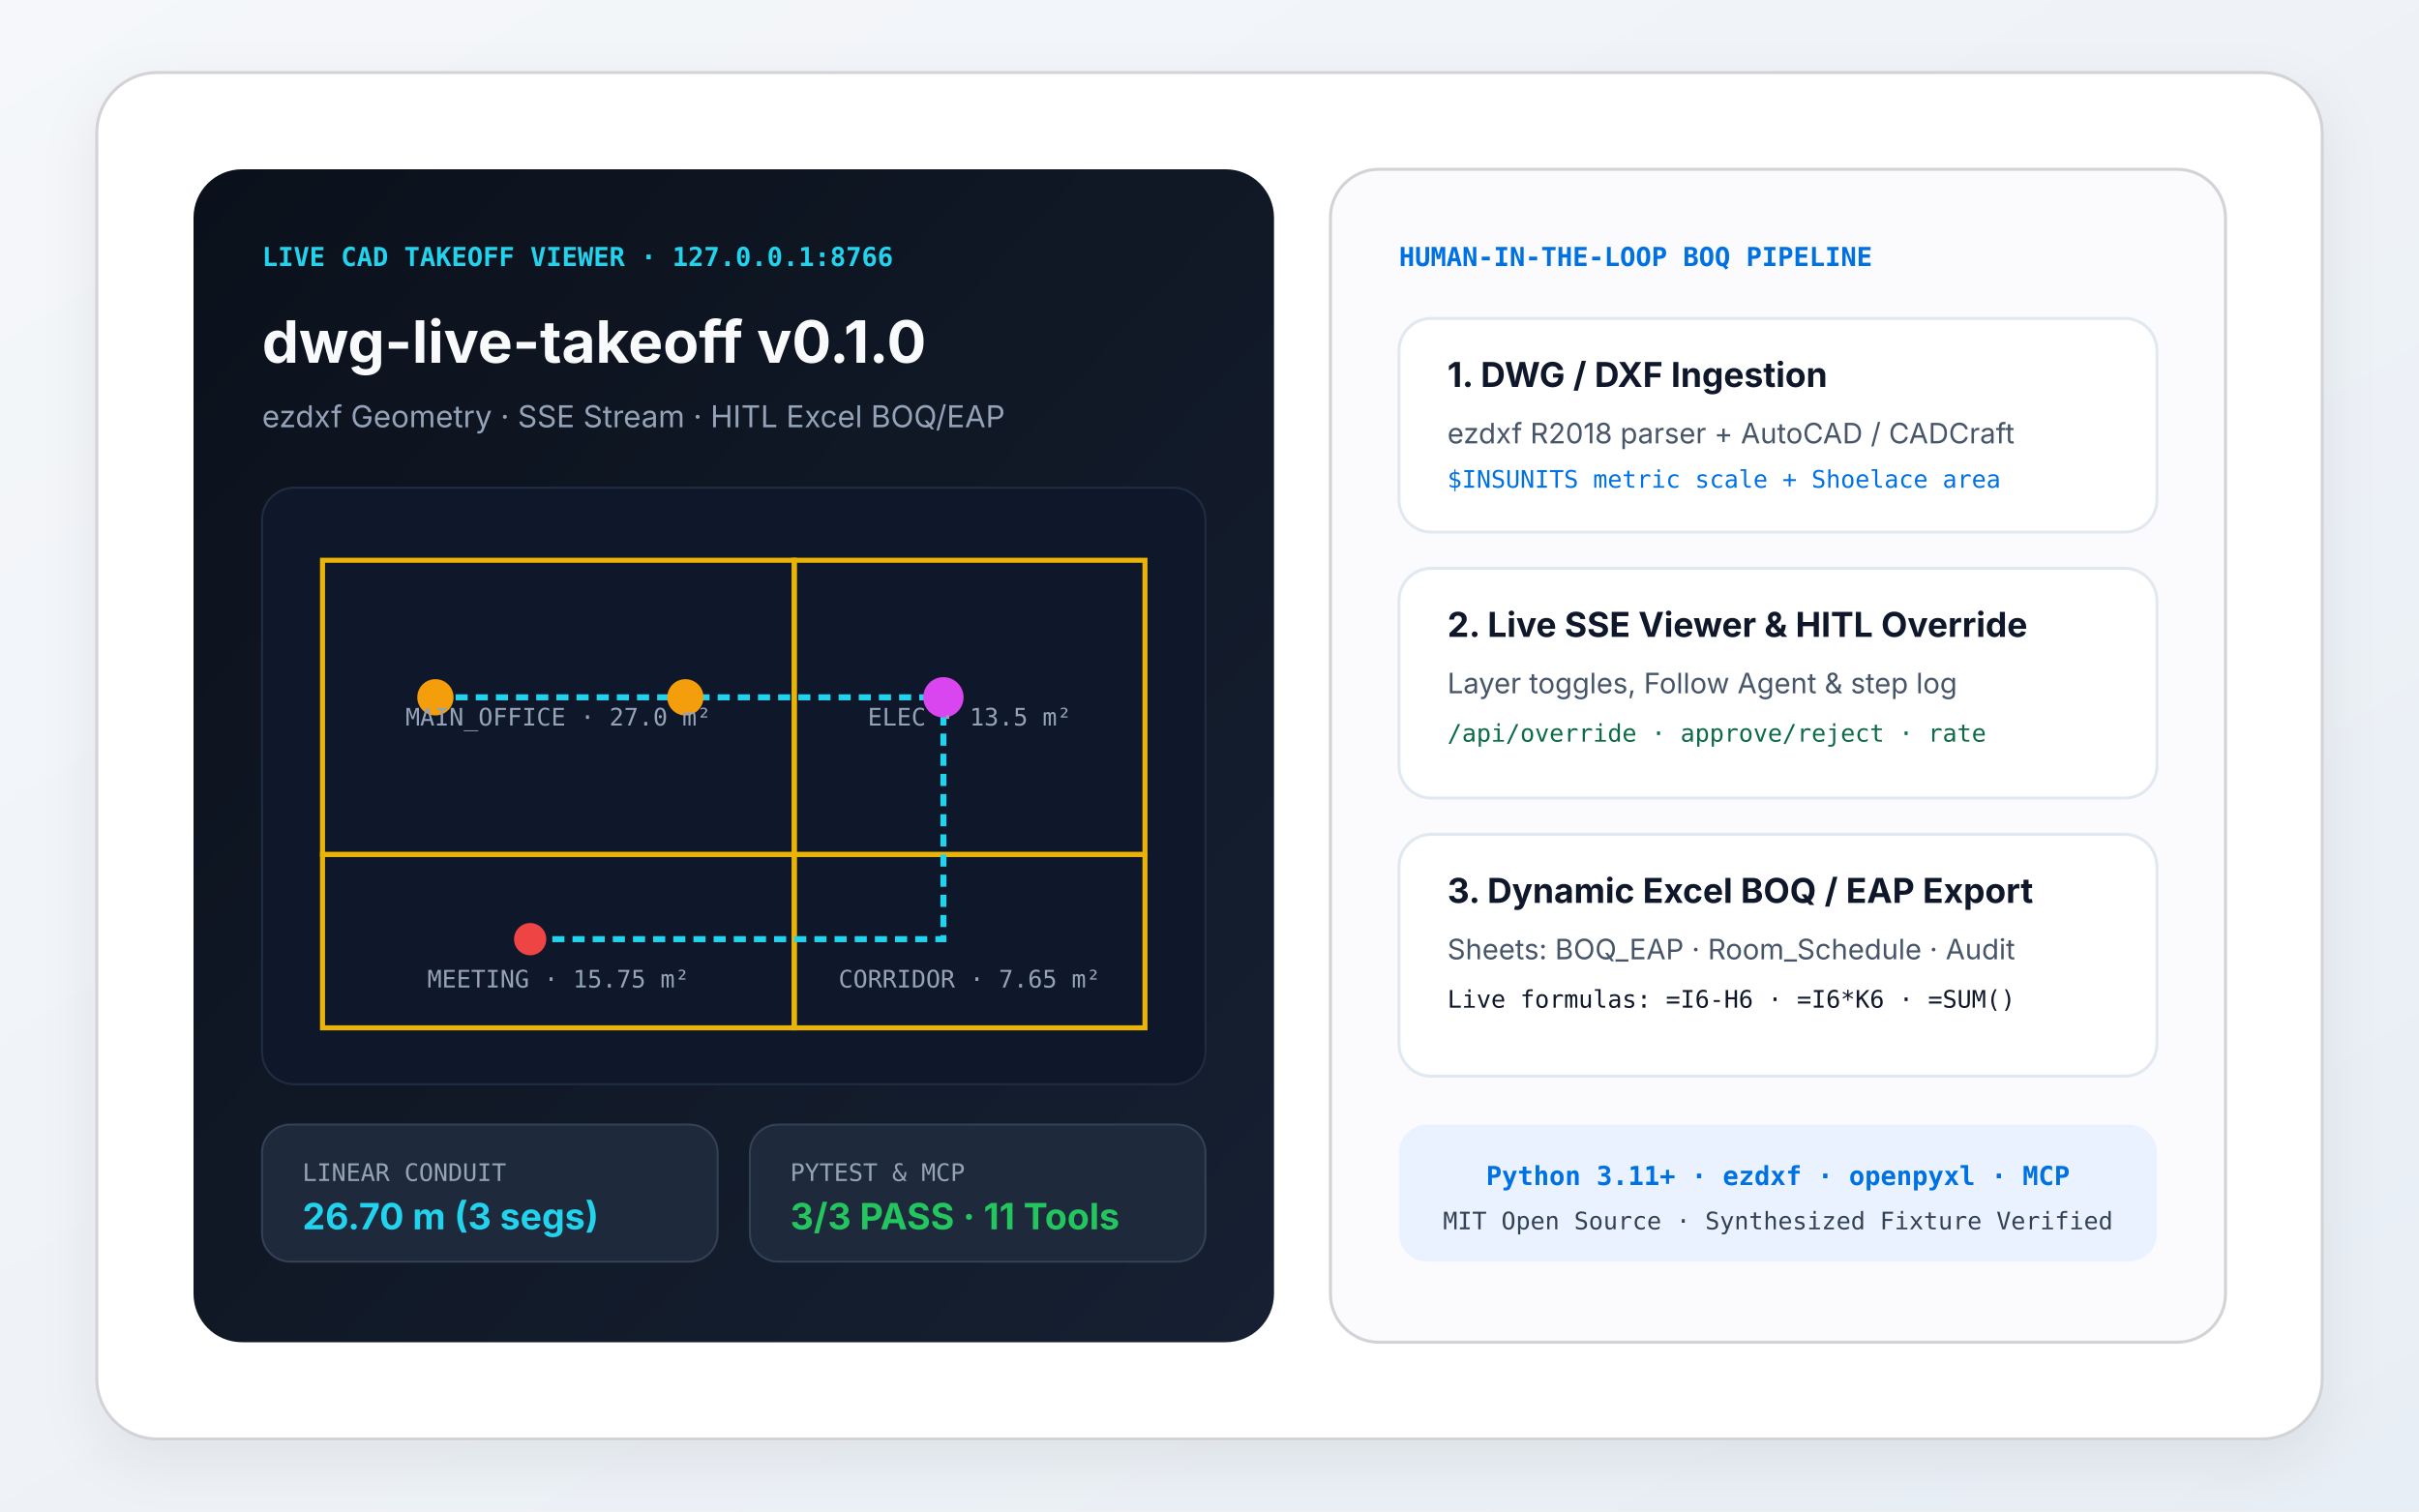
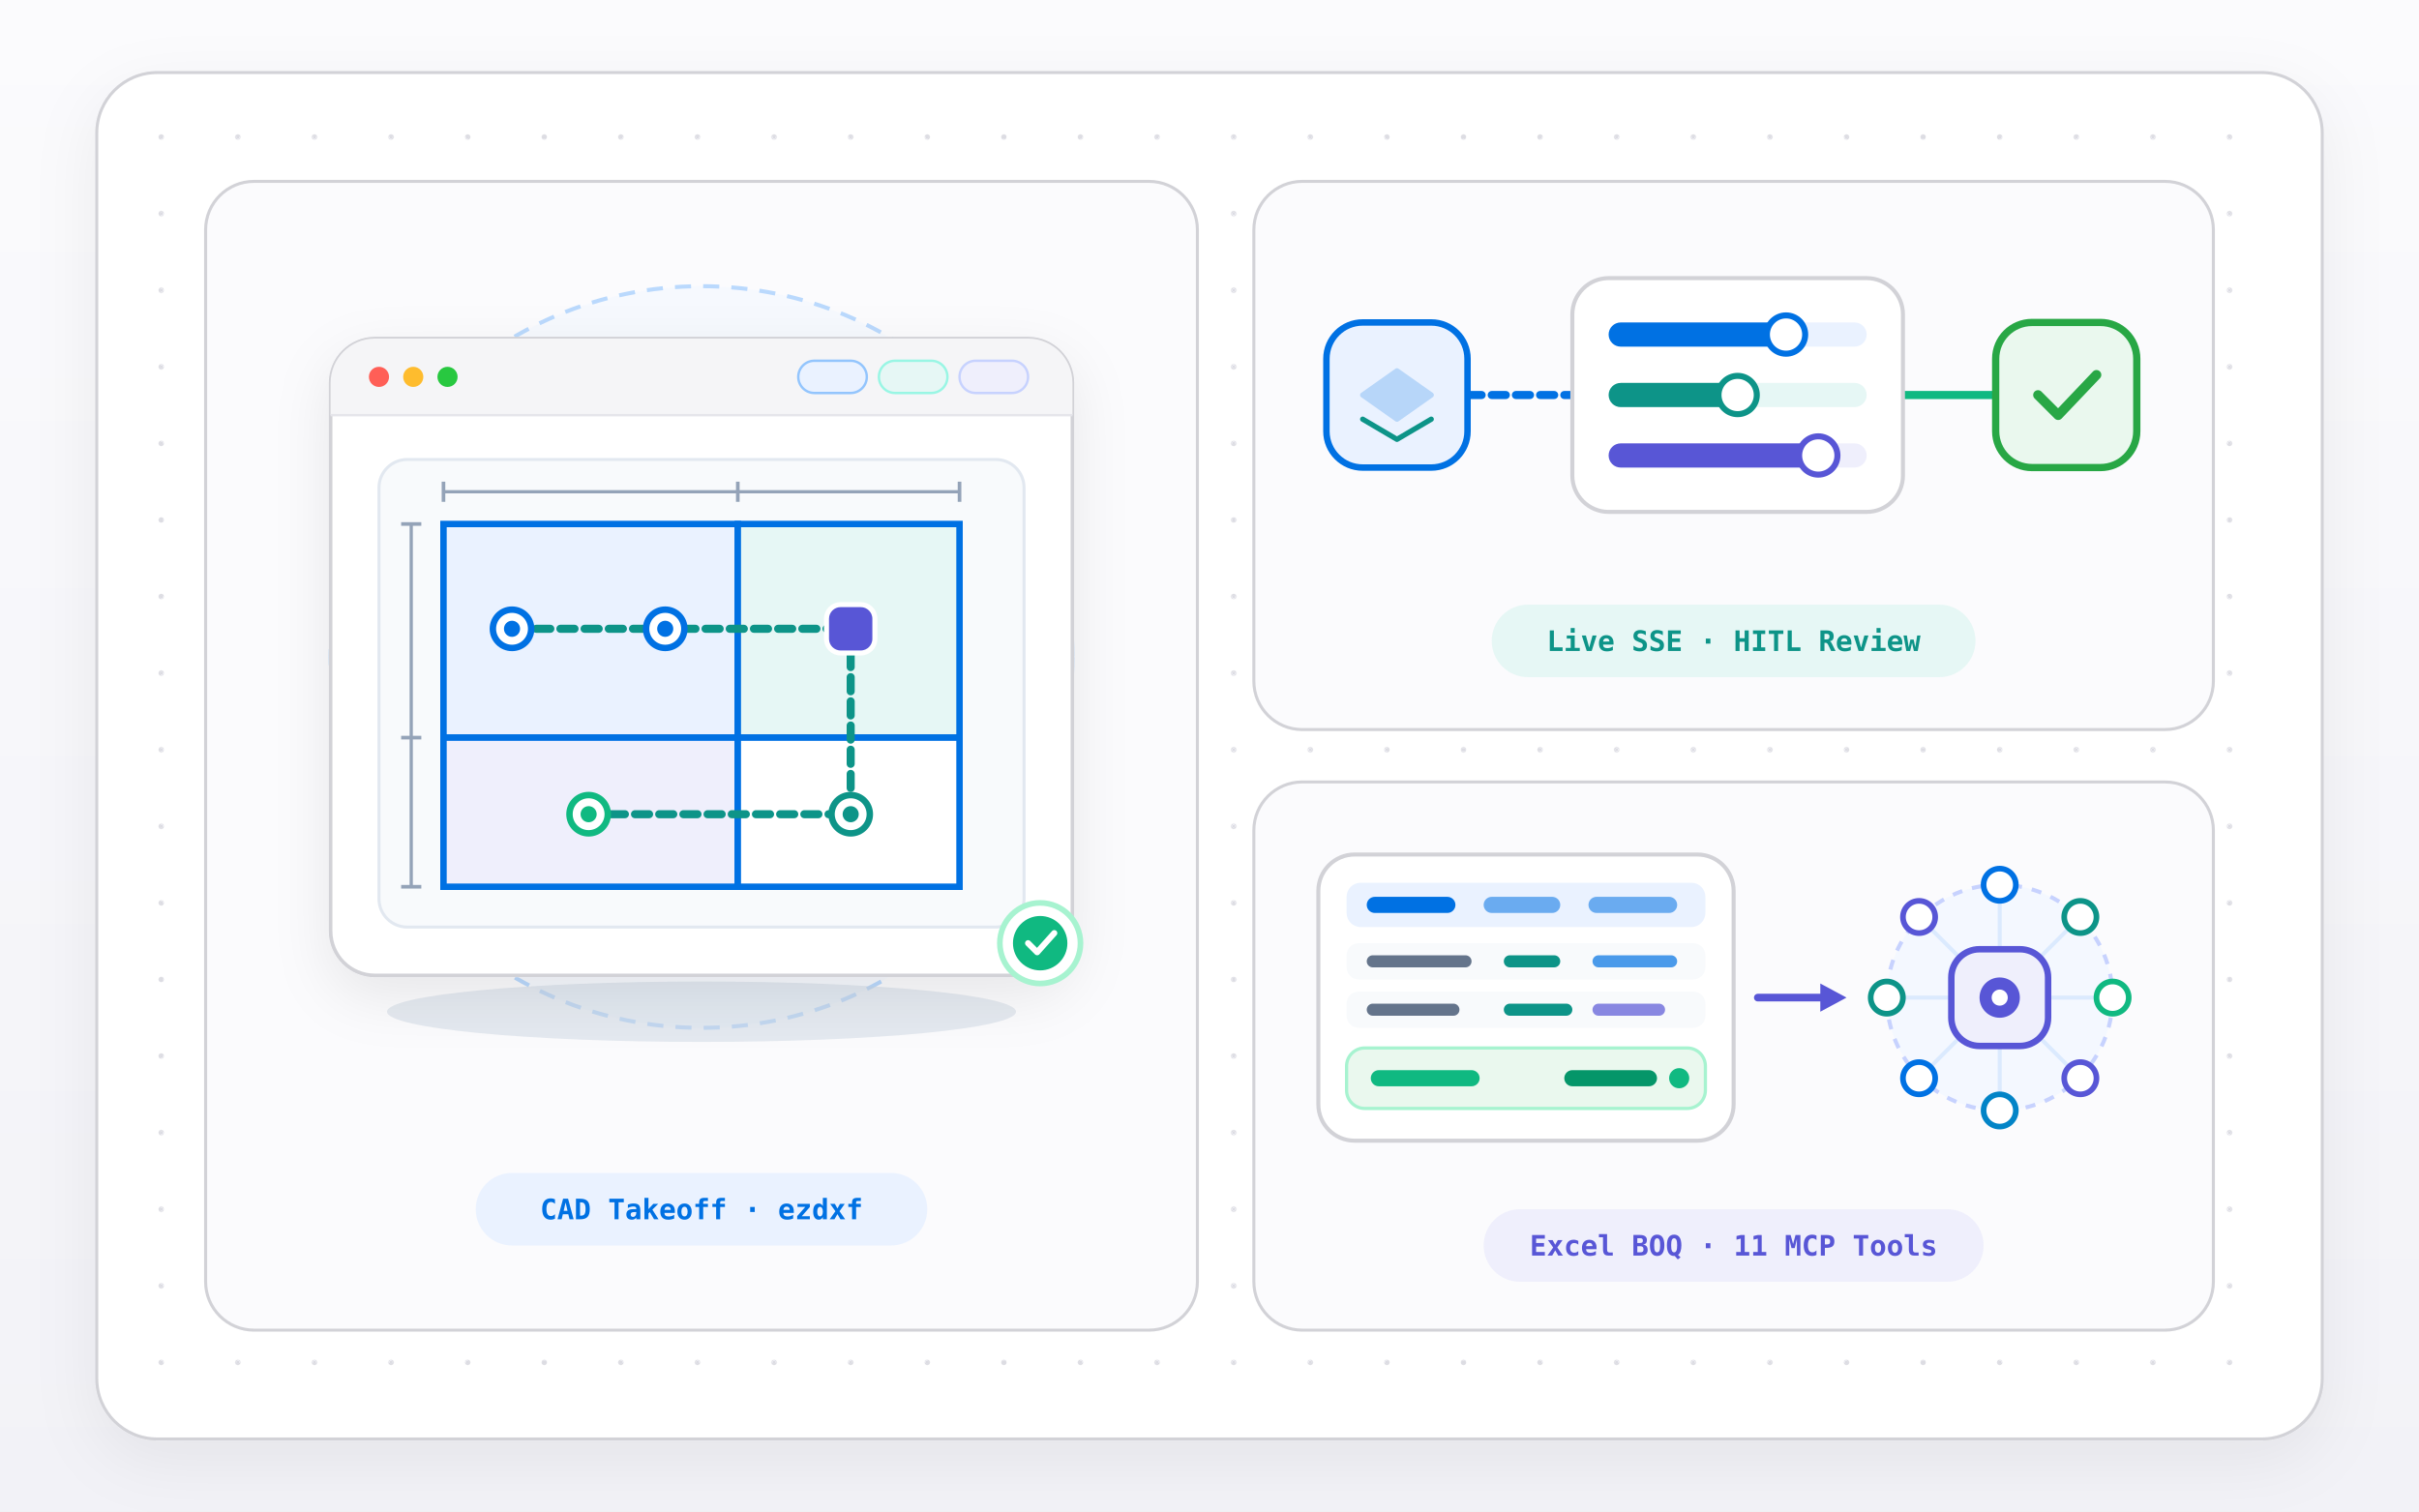
- <svg xmlns="http://www.w3.org/2000/svg" viewBox="0 0 1200 750" width="1200" height="750" role="img" aria-label="Live DWG/DXF Quantity Takeoff Studio architectural preview">
+ <svg xmlns="http://www.w3.org/2000/svg" viewBox="0 0 1200 750" width="1200" height="750" role="img" aria-label="Live DWG DXF Quantity Takeoff Studio Apple-studio illustration featuring a light CAD architectural floorplan blueprint with orthogonal conduit run, live SSE HITL override sliders, and Excel BOQ with 11-tool MCP hub">
  <defs>
-     <linearGradient id="bg" x1="0" y1="0" x2="1" y2="1">
-       <stop offset="0%" stop-color="#f5f7fa" />
-       <stop offset="100%" stop-color="#e8eef5" />
+     <linearGradient id="bgGradOuter" x1="0" y1="0" x2="0" y2="1">
+       <stop offset="0%" stop-color="#fbfbfd" />
+       <stop offset="100%" stop-color="#f2f2f7" />
    </linearGradient>
-     <linearGradient id="navy" x1="0" y1="0" x2="1" y2="1">
-       <stop offset="0%" stop-color="#0b111b" />
-       <stop offset="100%" stop-color="#162032" />
+     <filter id="softShadowOuter" x="-8%" y="-8%" width="116%" height="120%">
+       <feDropShadow dx="0" dy="10" stdDeviation="16" flood-color="#000000" flood-opacity="0.06" />
+     </filter>
+     <filter id="chipShadow" x="-16%" y="-16%" width="132%" height="138%">
+       <feDropShadow dx="0" dy="10" stdDeviation="12" flood-color="#0f172a" flood-opacity="0.10" />
+     </filter>
+     <filter id="nodeShadow" x="-18%" y="-18%" width="136%" height="142%">
+       <feDropShadow dx="0" dy="4" stdDeviation="6" flood-color="#0f172a" flood-opacity="0.07" />
+     </filter>
+     <pattern id="studioDots" x="61" y="49" width="38" height="38" patternUnits="userSpaceOnUse">
+       <circle cx="19" cy="19" r="1.35" fill="#dcdce2" />
+     </pattern>
+     <clipPath id="outerCardClip">
+       <rect x="64" y="52" width="1072" height="646" rx="22" />
+     </clipPath>
+     <linearGradient id="substrateGrad" x1="0" y1="0" x2="1" y2="1">
+       <stop offset="0%" stop-color="#ffffff" />
+       <stop offset="55%" stop-color="#f1f5f9" />
+       <stop offset="100%" stop-color="#e2e8f0" />
    </linearGradient>
-     <filter id="sh" x="-6%" y="-6%" width="112%" height="116%">
-       <feDropShadow dx="0" dy="10" stdDeviation="14" flood-color="#0f172a" flood-opacity="0.07" />
+     <linearGradient id="dieSapphire" x1="0" y1="0" x2="1" y2="1">
+       <stop offset="0%" stop-color="#1e3a5f" />
+       <stop offset="48%" stop-color="#172554" />
+       <stop offset="100%" stop-color="#0f172a" />
+     </linearGradient>
+     <linearGradient id="dieSpecular" x1="0" y1="0" x2="0.85" y2="1">
+       <stop offset="0%" stop-color="#ffffff" stop-opacity="0.24" />
+       <stop offset="55%" stop-color="#7dd3fc" stop-opacity="0.06" />
+       <stop offset="100%" stop-color="#ffffff" stop-opacity="0.0" />
+     </linearGradient>
+     <linearGradient id="emeraldSeal" x1="0" y1="0" x2="0.8" y2="1">
+       <stop offset="0%" stop-color="#34d399" />
+       <stop offset="55%" stop-color="#10b981" />
+       <stop offset="100%" stop-color="#059669" />
+     </linearGradient>
+     <linearGradient id="glassBevel" x1="0" y1="0" x2="0" y2="1">
+       <stop offset="0%" stop-color="#ffffff" stop-opacity="0.34" />
+       <stop offset="100%" stop-color="#ffffff" stop-opacity="0.02" />
+     </linearGradient>
+     <filter id="docShadow" x="-14%" y="-14%" width="128%" height="132%">
+       <feDropShadow dx="0" dy="10" stdDeviation="14" flood-color="#0f172a" flood-opacity="0.08" />
    </filter>
  </defs>
-   <rect width="1200" height="750" fill="url(#bg)" />
-   <rect x="48" y="36" width="1104" height="678" rx="30" fill="#ffffff" stroke="#d2d2d7" stroke-width="1.5" filter="url(#sh)" />
+   <rect width="1200" height="750" fill="url(#bgGradOuter)" />
+   <rect x="48" y="36" width="1104" height="678" rx="30" fill="#ffffff" stroke="#d2d2d7" stroke-width="1.5" filter="url(#softShadowOuter)" />
+   <rect x="64" y="52" width="1072" height="646" rx="22" fill="url(#studioDots)" clip-path="url(#outerCardClip)" />
  <g transform="translate(48, 36)">
-     <rect x="48" y="48" width="536" height="582" rx="24" fill="url(#navy)" />
-     <text x="82" y="96" font-family="SF Mono, ui-monospace, monospace" font-size="13" font-weight="700" fill="#22d3ee">LIVE CAD TAKEOFF VIEWER · 127.0.0.1:8766</text>
-     <text x="82" y="144" font-family="Inter, system-ui, sans-serif" font-size="29" font-weight="700" fill="#f8fafc">dwg-live-takeoff v0.1.0</text>
-     <text x="82" y="176" font-family="Inter, system-ui, sans-serif" font-size="15" fill="#94a3b8">ezdxf Geometry · SSE Stream · HITL Excel BOQ/EAP</text>
-     <rect x="82" y="206" width="468" height="296" rx="16" fill="#0f172a" stroke="#1f2d42" />
-     <rect x="112" y="242" width="234" height="146" fill="none" stroke="#eab308" stroke-width="2.5" />
-     <rect x="346" y="242" width="174" height="146" fill="none" stroke="#eab308" stroke-width="2.5" />
-     <rect x="112" y="388" width="234" height="86" fill="none" stroke="#eab308" stroke-width="2.5" />
-     <rect x="346" y="388" width="174" height="86" fill="none" stroke="#eab308" stroke-width="2.5" />
-     <path d="M168 310 L292 310 L420 310 L420 430 L215 430" fill="none" stroke="#22d3ee" stroke-width="3" stroke-dasharray="6 4" />
-     <circle cx="168" cy="310" r="9" fill="#f59e0b" />
-     <circle cx="292" cy="310" r="9" fill="#f59e0b" />
-     <circle cx="420" cy="310" r="10" fill="#d946ef" />
-     <circle cx="215" cy="430" r="8" fill="#ef4444" />
-     <text x="229" y="324" text-anchor="middle" font-family="SF Mono, monospace" font-size="12" fill="#94a3b8">MAIN_OFFICE · 27.0 m²</text>
-     <text x="433" y="324" text-anchor="middle" font-family="SF Mono, monospace" font-size="12" fill="#94a3b8">ELEC · 13.5 m²</text>
-     <text x="229" y="454" text-anchor="middle" font-family="SF Mono, monospace" font-size="12" fill="#94a3b8">MEETING · 15.75 m²</text>
-     <text x="433" y="454" text-anchor="middle" font-family="SF Mono, monospace" font-size="12" fill="#94a3b8">CORRIDOR · 7.65 m²</text>
-     <rect x="82" y="522" width="226" height="68" rx="14" fill="#1e293b" stroke="#334155" />
-     <text x="102" y="550" font-family="SF Mono, monospace" font-size="12" fill="#94a3b8">LINEAR CONDUIT</text>
-     <text x="102" y="574" font-family="Inter, system-ui, sans-serif" font-size="18" font-weight="700" fill="#22d3ee">26.70 m (3 segs)</text>
-     <rect x="324" y="522" width="226" height="68" rx="14" fill="#1e293b" stroke="#334155" />
-     <text x="344" y="550" font-family="SF Mono, monospace" font-size="12" fill="#94a3b8">PYTEST &amp; MCP</text>
-     <text x="344" y="574" font-family="Inter, system-ui, sans-serif" font-size="18" font-weight="700" fill="#22c55e">3/3 PASS · 11 Tools</text>
-     <rect x="612" y="48" width="444" height="582" rx="24" fill="#fbfbfd" stroke="#d2d2d7" stroke-width="1.5" />
-     <text x="646" y="96" font-family="SF Mono, ui-monospace, monospace" font-size="13" font-weight="700" fill="#0071e3">HUMAN-IN-THE-LOOP BOQ PIPELINE</text>
-     <rect x="646" y="122" width="376" height="106" rx="16" fill="#ffffff" stroke="#e2e8f0" stroke-width="1.5" />
-     <text x="670" y="156" font-family="Inter, system-ui, sans-serif" font-size="17" font-weight="700" fill="#0f172a">1. DWG / DXF Ingestion</text>
-     <text x="670" y="184" font-family="Inter, system-ui, sans-serif" font-size="14" fill="#475569">ezdxf R2018 parser + AutoCAD / CADCraft</text>
-     <text x="670" y="206" font-family="SF Mono, monospace" font-size="12" fill="#0071e3">$INSUNITS metric scale + Shoelace area</text>
-     <rect x="646" y="246" width="376" height="114" rx="16" fill="#ffffff" stroke="#e2e8f0" stroke-width="1.5" />
-     <text x="670" y="280" font-family="Inter, system-ui, sans-serif" font-size="17" font-weight="700" fill="#0f172a">2. Live SSE Viewer &amp; HITL Override</text>
-     <text x="670" y="308" font-family="Inter, system-ui, sans-serif" font-size="14" fill="#475569">Layer toggles, Follow Agent &amp; step log</text>
-     <text x="670" y="332" font-family="SF Mono, monospace" font-size="12" fill="#0b6b46">/api/override · approve/reject · rate</text>
-     <rect x="646" y="378" width="376" height="120" rx="16" fill="#ffffff" stroke="#e2e8f0" stroke-width="1.5" />
-     <text x="670" y="412" font-family="Inter, system-ui, sans-serif" font-size="17" font-weight="700" fill="#0f172a">3. Dynamic Excel BOQ / EAP Export</text>
-     <text x="670" y="440" font-family="Inter, system-ui, sans-serif" font-size="14" fill="#475569">Sheets: BOQ_EAP · Room_Schedule · Audit</text>
-     <text x="670" y="464" font-family="SF Mono, monospace" font-size="12" fill="#0f172a">Live formulas: =I6-H6 · =I6*K6 · =SUM()</text>
-     <rect x="646" y="522" width="376" height="68" rx="14" fill="#eaf2ff" />
-     <text x="834" y="552" text-anchor="middle" font-family="SF Mono, ui-monospace, monospace" font-size="13" font-weight="700" fill="#0071e3">Python 3.11+ · ezdxf · openpyxl · MCP</text>
-     <text x="834" y="574" text-anchor="middle" font-family="SF Mono, ui-monospace, monospace" font-size="12" fill="#334155">MIT Open Source · Synthesized Fixture Verified</text>
+     <rect x="54" y="54" width="492" height="570" rx="24" fill="#fbfbfd" stroke="#d2d2d7" stroke-width="1.5" />
+     <circle cx="300" cy="290" r="184" fill="#f4f8ff" opacity="0.62" stroke="#93c5fd" stroke-width="2" stroke-dasharray="8 6" />
+     <circle cx="300" cy="290" r="134" fill="#ffffff" opacity="0.78" stroke="#dbeafe" stroke-width="2" />
+     <ellipse cx="300" cy="466" rx="156" ry="15" fill="#cbd5e1" opacity="0.48" />
+     <rect x="116" y="132" width="368" height="316" rx="22" fill="#ffffff" stroke="#d2d2d7" stroke-width="1.8" filter="url(#docShadow)" />
+     <path d="M 116 154 A 22 22 0 0 1 138 132 H 462 A 22 22 0 0 1 484 154 V 170 H 116 Z" fill="#f5f5f7" />
+     <line x1="116" y1="170" x2="484" y2="170" stroke="#e5e5ea" stroke-width="1.2" />
+     <circle cx="140" cy="151" r="5" fill="#ff5f57" />
+     <circle cx="157" cy="151" r="5" fill="#febc2e" />
+     <circle cx="174" cy="151" r="5" fill="#28c840" />
+     <rect x="348" y="143" width="34" height="16" rx="8" fill="#eaf2ff" stroke="#93c5fd" stroke-width="1.2" />
+     <rect x="388" y="143" width="34" height="16" rx="8" fill="#e6f7f5" stroke="#99f6e4" stroke-width="1.2" />
+     <rect x="428" y="143" width="34" height="16" rx="8" fill="#efeffc" stroke="#c7d2fe" stroke-width="1.2" />
+     <rect x="140" y="192" width="320" height="232" rx="14" fill="#f8fafc" stroke="#e2e8f0" stroke-width="1.5" />
+     <line x1="172" y1="208" x2="428" y2="208" stroke="#94a3b8" stroke-width="1.6" />
+     <line x1="172" y1="203" x2="172" y2="213" stroke="#94a3b8" stroke-width="1.8" />
+     <line x1="318" y1="203" x2="318" y2="213" stroke="#94a3b8" stroke-width="1.8" />
+     <line x1="428" y1="203" x2="428" y2="213" stroke="#94a3b8" stroke-width="1.8" />
+     <line x1="156" y1="224" x2="156" y2="404" stroke="#94a3b8" stroke-width="1.6" />
+     <line x1="151" y1="224" x2="161" y2="224" stroke="#94a3b8" stroke-width="1.8" />
+     <line x1="151" y1="330" x2="161" y2="330" stroke="#94a3b8" stroke-width="1.8" />
+     <line x1="151" y1="404" x2="161" y2="404" stroke="#94a3b8" stroke-width="1.8" />
+     <rect x="172" y="224" width="146" height="106" fill="#eaf2ff" stroke="#0071e3" stroke-width="3.2" />
+     <rect x="318" y="224" width="110" height="106" fill="#e6f7f5" stroke="#0071e3" stroke-width="3.2" />
+     <rect x="172" y="330" width="146" height="74" fill="#efeffc" stroke="#0071e3" stroke-width="3.2" />
+     <rect x="318" y="330" width="110" height="74" fill="#ffffff" stroke="#0071e3" stroke-width="3.2" />
+     <path d="M 206 276 H 374 V 368 H 244" fill="none" stroke="#0d9488" stroke-width="4" stroke-dasharray="7 5" stroke-linecap="round" stroke-linejoin="round" />
+     <circle cx="206" cy="276" r="9.5" fill="#ffffff" stroke="#0071e3" stroke-width="3.2" />
+     <circle cx="206" cy="276" r="4" fill="#0071e3" />
+     <circle cx="282" cy="276" r="9.5" fill="#ffffff" stroke="#0071e3" stroke-width="3.2" />
+     <circle cx="282" cy="276" r="4" fill="#0071e3" />
+     <rect x="362" y="264" width="24" height="24" rx="7" fill="#5856d6" stroke="#ffffff" stroke-width="2.5" />
+     <circle cx="374" cy="368" r="9.5" fill="#ffffff" stroke="#0d9488" stroke-width="3.2" />
+     <circle cx="374" cy="368" r="4" fill="#0d9488" />
+     <circle cx="244" cy="368" r="9.5" fill="#ffffff" stroke="#10b981" stroke-width="3.2" />
+     <circle cx="244" cy="368" r="4" fill="#10b981" />
+     <circle cx="468" cy="432" r="20" fill="#ffffff" stroke="#a7f3d0" stroke-width="2.8" />
+     <circle cx="468" cy="432" r="13.5" fill="#10b981" />
+     <path d="M 462 432 L 466.5 436.5 L 475 427" fill="none" stroke="#ffffff" stroke-width="3" stroke-linecap="round" stroke-linejoin="round" />
+     <rect x="188" y="546" width="224" height="36" rx="18" fill="#eaf2ff" />
+     <text x="300" y="569" text-anchor="middle" font-family="SF Mono, ui-monospace, monospace" font-size="14" font-weight="700" fill="#0071e3">CAD Takeoff · ezdxf</text>
+     <rect x="574" y="54" width="476" height="272" rx="24" fill="#fbfbfd" stroke="#d2d2d7" stroke-width="1.5" />
+     <line x1="680" y1="160" x2="732" y2="160" stroke="#0071e3" stroke-width="4" stroke-dasharray="7 5" stroke-linecap="round" />
+     <line x1="896" y1="160" x2="942" y2="160" stroke="#10b981" stroke-width="4" stroke-linecap="round" />
+     <rect x="610" y="124" width="70" height="72" rx="18" fill="#eaf2ff" stroke="#0071e3" stroke-width="3.2" />
+     <path d="M 628 160 L 645 148 L 662 160 L 645 172 Z" fill="#0071e3" opacity="0.22" stroke="#0071e3" stroke-width="2.6" stroke-linejoin="round" />
+     <path d="M 628 172 L 645 182 L 662 172" fill="none" stroke="#0d9488" stroke-width="2.6" stroke-linecap="round" stroke-linejoin="round" />
+     <rect x="732" y="102" width="164" height="116" rx="18" fill="#ffffff" stroke="#d2d2d7" stroke-width="2" />
+     <rect x="750" y="124" width="128" height="12" rx="6" fill="#eaf2ff" />
+     <rect x="750" y="124" width="88" height="12" rx="6" fill="#0071e3" />
+     <circle cx="838" cy="130" r="9.5" fill="#ffffff" stroke="#0071e3" stroke-width="3" />
+     <rect x="750" y="154" width="128" height="12" rx="6" fill="#e6f7f5" />
+     <rect x="750" y="154" width="64" height="12" rx="6" fill="#0d9488" />
+     <circle cx="814" cy="160" r="9.5" fill="#ffffff" stroke="#0d9488" stroke-width="3" />
+     <rect x="750" y="184" width="128" height="12" rx="6" fill="#efeffc" />
+     <rect x="750" y="184" width="104" height="12" rx="6" fill="#5856d6" />
+     <circle cx="854" cy="190" r="9.5" fill="#ffffff" stroke="#5856d6" stroke-width="3" />
+     <rect x="942" y="124" width="70" height="72" rx="18" fill="#eaf8ee" stroke="#28a745" stroke-width="3.6" />
+     <path d="M 963 160 L 973 170 L 992 150" fill="none" stroke="#28a745" stroke-width="4.8" stroke-linecap="round" stroke-linejoin="round" />
+     <rect x="692" y="264" width="240" height="36" rx="18" fill="#e6f7f5" />
+     <text x="812" y="287" text-anchor="middle" font-family="SF Mono, ui-monospace, monospace" font-size="14" font-weight="700" fill="#0d9488">Live SSE · HITL Review</text>
+     <rect x="574" y="352" width="476" height="272" rx="24" fill="#fbfbfd" stroke="#d2d2d7" stroke-width="1.5" />
+     <rect x="606" y="388" width="206" height="142" rx="18" fill="#ffffff" stroke="#d2d2d7" stroke-width="2" />
+     <rect x="620" y="402" width="178" height="22" rx="7" fill="#eaf2ff" />
+     <rect x="630" y="409" width="44" height="8" rx="4" fill="#0071e3" />
+     <rect x="688" y="409" width="38" height="8" rx="4" fill="#0071e3" opacity="0.55" />
+     <rect x="740" y="409" width="44" height="8" rx="4" fill="#0071e3" opacity="0.55" />
+     <rect x="620" y="432" width="178" height="18" rx="6" fill="#f8fafc" />
+     <rect x="630" y="438" width="52" height="6" rx="3" fill="#64748b" />
+     <rect x="698" y="438" width="28" height="6" rx="3" fill="#0d9488" />
+     <rect x="742" y="438" width="42" height="6" rx="3" fill="#0071e3" opacity="0.7" />
+     <rect x="620" y="456" width="178" height="18" rx="6" fill="#f8fafc" />
+     <rect x="630" y="462" width="46" height="6" rx="3" fill="#64748b" />
+     <rect x="698" y="462" width="34" height="6" rx="3" fill="#0d9488" />
+     <rect x="742" y="462" width="36" height="6" rx="3" fill="#5856d6" opacity="0.7" />
+     <rect x="620" y="484" width="178" height="30" rx="9" fill="#eaf8ee" stroke="#a7f3d0" stroke-width="1.6" />
+     <rect x="632" y="495" width="54" height="8" rx="4" fill="#10b981" />
+     <rect x="728" y="495" width="46" height="8" rx="4" fill="#059669" />
+     <circle cx="785" cy="499" r="5" fill="#10b981" />
+     <line x1="824" y1="459" x2="858" y2="459" stroke="#5856d6" stroke-width="3.8" stroke-linecap="round" />
+     <polygon points="855,452 868,459 855,466" fill="#5856d6" />
+     <circle cx="944" cy="459" r="56" fill="#f4f8ff" stroke="#c7d2fe" stroke-width="2" stroke-dasharray="5 5" />
+     <line x1="944" y1="403" x2="944" y2="515" stroke="#dbeafe" stroke-width="2" />
+     <line x1="888" y1="459" x2="1000" y2="459" stroke="#dbeafe" stroke-width="2" />
+     <line x1="905" y1="420" x2="983" y2="498" stroke="#dbeafe" stroke-width="2" />
+     <line x1="983" y1="420" x2="905" y2="498" stroke="#dbeafe" stroke-width="2" />
+     <circle cx="944" cy="403" r="8" fill="#ffffff" stroke="#0071e3" stroke-width="2.8" />
+     <circle cx="984" cy="419" r="8" fill="#ffffff" stroke="#0d9488" stroke-width="2.8" />
+     <circle cx="1000" cy="459" r="8" fill="#ffffff" stroke="#10b981" stroke-width="2.8" />
+     <circle cx="984" cy="499" r="8" fill="#ffffff" stroke="#5856d6" stroke-width="2.8" />
+     <circle cx="944" cy="515" r="8" fill="#ffffff" stroke="#0284c7" stroke-width="2.8" />
+     <circle cx="904" cy="499" r="8" fill="#ffffff" stroke="#0071e3" stroke-width="2.8" />
+     <circle cx="888" cy="459" r="8" fill="#ffffff" stroke="#0d9488" stroke-width="2.8" />
+     <circle cx="904" cy="419" r="8" fill="#ffffff" stroke="#5856d6" stroke-width="2.8" />
+     <rect x="920" y="435" width="48" height="48" rx="14" fill="#efeffc" stroke="#5856d6" stroke-width="3.2" />
+     <circle cx="944" cy="459" r="10" fill="#5856d6" />
+     <circle cx="944" cy="459" r="4" fill="#ffffff" />
+     <rect x="688" y="564" width="248" height="36" rx="18" fill="#efeffc" />
+     <text x="812" y="587" text-anchor="middle" font-family="SF Mono, ui-monospace, monospace" font-size="14" font-weight="700" fill="#5856d6">Excel BOQ · 11 MCP Tools</text>
  </g>
</svg>
